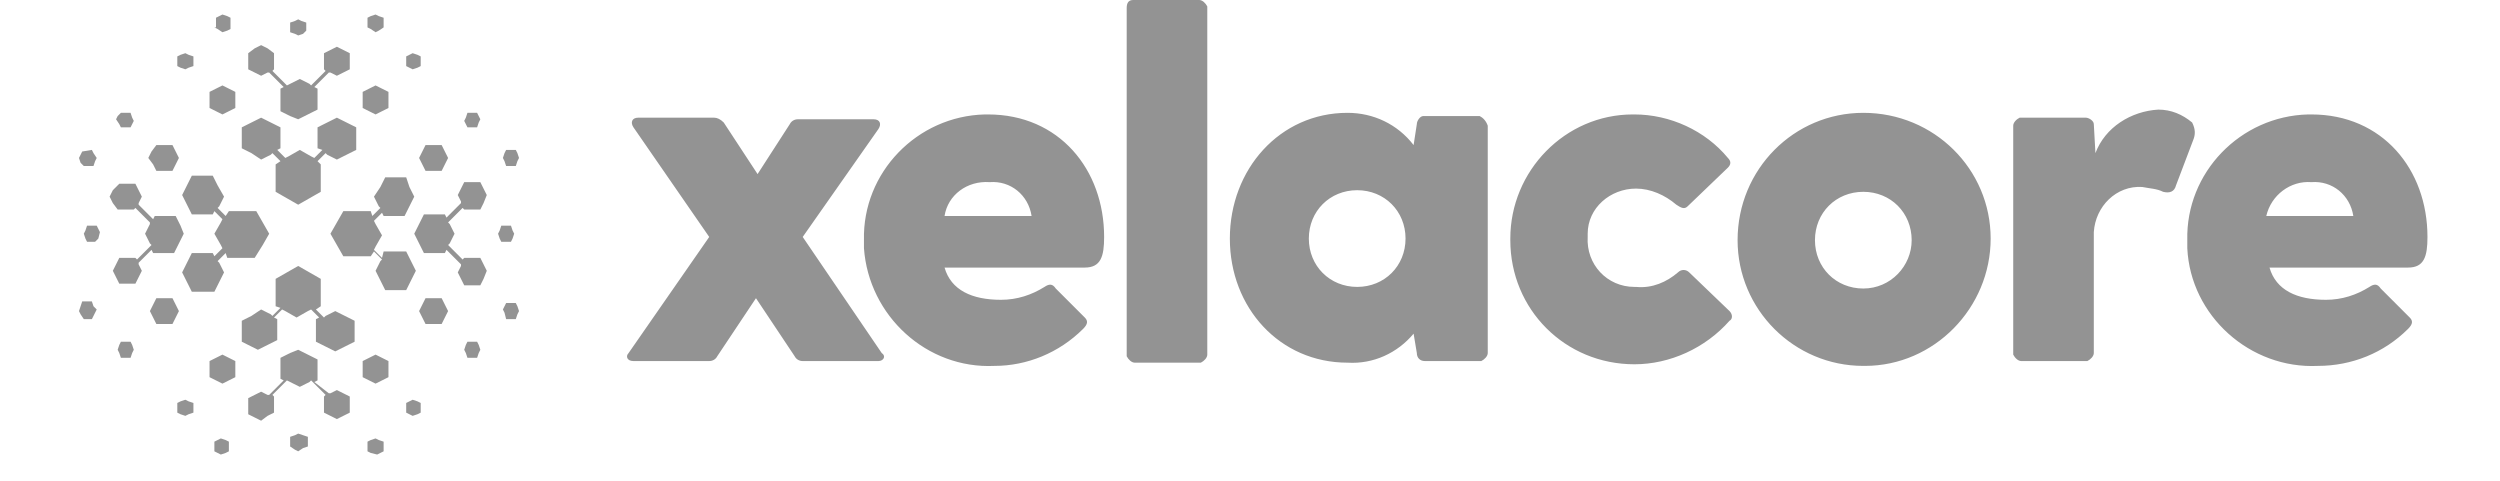
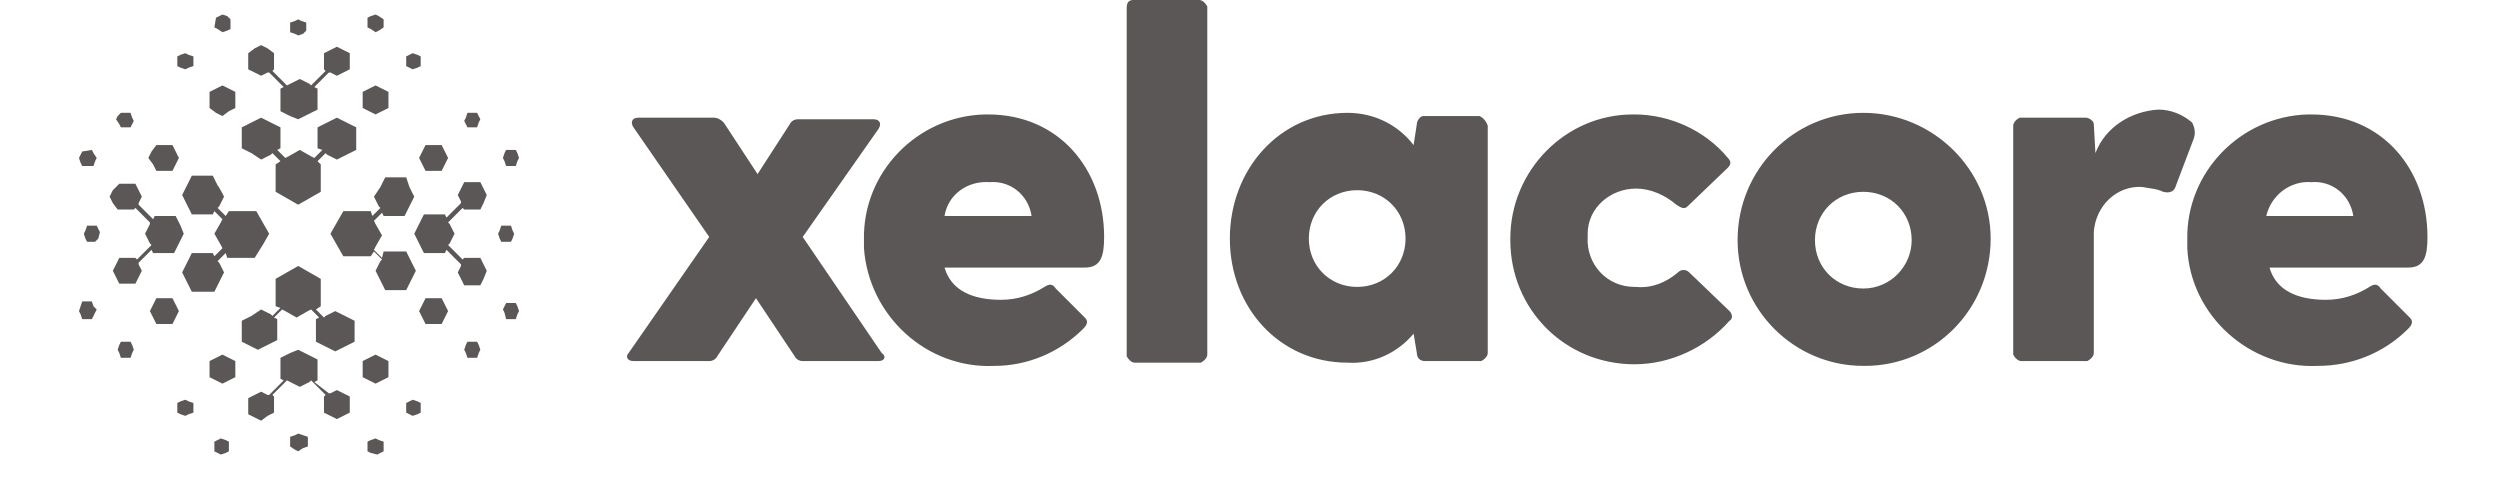
<svg xmlns="http://www.w3.org/2000/svg" version="1.1" id="Layer_1" x="0" y="0" viewBox="0 0 155.1 29.8" xml:space="preserve">
-   <style>.st0{fill:#939393}</style>
-   <path class="st0" d="M16.2 9.9l.6-.3.1-.1.5.5-.3.2v1.7l.7.4.7.4.7-.4.7-.4v-1.7l-.2-.2.5-.5.1.1.6.3.6-.3.6-.3V7.9l-.6-.3-.6-.3-.6.3-.6.3v1.3l.3.1-.5.5-.2-.1-.7-.4-.7.4-.2.1-.5-.5.2-.1V7.9l-.6-.3-.6-.3-.6.3-.6.3v1.3l.6.3.6.4zm3.3-4.5l.2.1v1.3l-.6.3-.6.3-.5-.2-.6-.3V5.5l.2-.1-.9-.9h-.1l-.4.2-.4-.2-.4-.2v-1l.4-.3.4-.2.4.2.4.3v1l-.1.1.9.9.2-.1.6-.3.6.3.1.1.9-.9-.1-.1v-1l.4-.2.4-.2.4.2.4.2v1l-.4.2-.4.2-.4-.2h-.1l-.9.9zm-5.3 1.5l.4-.2v-1l-.4-.2-.4-.2-.4.2-.4.2v1l.4.2.4.2.4-.2zm-2.5-2.7l.3-.1v-.6l-.3-.1-.2-.1-.3.1-.2.1v.6l.2.1.3.1.2-.1zm1.6-2.5l.2.1.3.2.3-.1.2-.1v-.7l-.2-.1-.3-.1-.2.1-.2.1v.6h-.1zm9.2 4.5v.5l.4.2.4.2.4-.2.4-.2v-1l-.4-.2-.4-.2-.4.2-.4.2v.5zm2.7-2.7v.6l.2.1.2.1.3-.1.2-.1v-.6l-.2-.1-.3-.1-.2.1-.2.1zm-1.4-1.8v-.6l-.3-.1-.2-.1-.3.1-.2.1v.6l.2.1.3.2.2-.1.3-.2zm-5 .4l.2-.2v-.5l-.3-.1-.2-.1-.2.1-.3.1V2l.3.1.2.1.3-.1zm-2.6 17.1l.6.3.1.1.5-.5-.3-.1v-1.7l.7-.4.7-.4.7.4.7.4V19l-.3.2.5.5.1-.1.6-.3.6.3.6.3v1.3l-.6.3-.6.3-.6-.3-.6-.3v-1.4l.2-.1-.5-.5-.2.1-.7.4-.7-.4-.2-.1-.5.5.2.1v1.3l-.6.3-.6.3-.6-.3-.4-.2v-1.3l.6-.3.6-.4zm3.3 4.5l.2-.1v-1.3l-.6-.3-.6-.3-.5.2-.6.3v1.3l.2.1-.9.9h-.1l-.4-.2-.4.2-.4.2v1l.4.2.4.2.4-.3.4-.2v-1l-.1-.1.9-.9.2.1.6.3.6-.3.1-.1.9.9-.1.1v1l.4.2.4.2.4-.2.4-.2v-1l-.4-.2-.4-.2-.4.2h-.1l-.9-.7zm-5.3-1.5l.4.2v1l-.4.2-.4.2-.4-.2-.4-.2v-1l.4-.2.4-.2.4.2zm-2.5 2.7l.3.1v.6l-.3.1-.2.1-.3-.1-.2-.1V25l.2-.1.3-.1.2.1zm1.6 2.5l.2-.1.2-.1.3.1.2.1v.6l-.2.1-.3.1-.2-.1-.2-.1v-.6zm9.2-4.5v-.5l.4-.2.4-.2.4.2.4.2v1l-.4.2-.4.2-.4-.2-.4-.2v-.5zm2.7 2.7V25l.2-.1.2-.1.3.1.2.1v.6l-.2.1-.3.1-.2-.1-.2-.1zm-1.4 1.8v.6l-.2.1-.2.1-.4-.1-.2-.1v-.6l.2-.1.3-.1.2.1.3.1zm-5-.4l.3.1v.6l-.3.1-.3.2-.2-.1-.3-.2v-.6l.3-.1.2-.1.3.1zm4.4-14.8l.3.6.1.1-.5.5-.1-.3h-1.7l-.4.7-.4.7.4.7.4.7H23l.2-.3.5.5-.1.1-.3.6.3.6.3.6h1.3l.3-.6.3-.6-.3-.6-.3-.6h-1.4l-.1.4-.5-.5.1-.2.4-.7-.4-.7-.1-.2.5-.5.1.2h1.3l.3-.6.3-.6-.3-.6-.2-.6h-1.3l-.3.6-.4.6zm4.5 3.3l-.1.2h-1.3l-.3-.6-.3-.6.3-.6.3-.6h1.3l.1.2.9-.9v-.1l-.2-.4.2-.4.2-.4h1l.2.4.2.4-.2.5-.2.4h-1l-.1-.1-.9.9.1.1.3.6-.3.6-.1.1.9.9.1-.1h1l.2.4.2.4-.2.5-.2.4h-1l-.2-.4-.2-.4.2-.4v-.1l-.9-.9zm-1.5-5.3l.2.4h1l.2-.4.2-.4-.2-.4-.2-.4h-1l-.2.4-.2.4.2.4zm2.7-2.5l.1.2h.6l.1-.3.1-.2-.1-.2-.1-.2H29l-.1.3-.1.2.1.2zm2.5 1.6l-.1.2-.1.3.1.2.1.3h.6l.1-.3.1-.2-.1-.3-.1-.2h-.6zm-4.5 9.2h-.5l-.2.4-.2.4.2.4.2.4h1l.2-.4.2-.4-.2-.4-.2-.4h-.5zm2.7 2.7H29l-.1.2-.1.3.1.2.1.3h.6l.1-.3.1-.2-.1-.3-.1-.2zm1.8-1.4h.6l.1-.3.1-.2-.1-.3-.1-.2h-.6l-.1.2-.1.2.1.2.1.4zm-.4-5l.1.2h.6l.1-.2.1-.3-.1-.2-.1-.3h-.6l-.1.3-.1.2.1.3zm-17.1-2.6l-.3.6-.1.1.5.5.2-.3h1.7l.4.7.4.7-.4.7-.5.8h-1.7l-.1-.3-.5.5.1.1.3.6-.3.6-.3.6h-1.4l-.3-.6-.3-.6.3-.6.3-.6h1.3l.1.2.5-.5-.1-.2-.4-.7.4-.7.1-.2-.5-.5-.1.2h-1.3l-.3-.6-.3-.6.3-.6.3-.6h1.3l.3.6.4.7zm-4.5 3.3l.1.2h1.3l.3-.6.3-.6-.2-.5-.3-.6H9.6l-.1.2-.9-.9v-.1l.2-.4-.2-.4-.2-.4h-1l-.4.4-.2.4.2.4.3.4h1l.1-.1.9.9v.1l-.3.6.3.6.1.1-.9.9-.1-.1h-1l-.2.4-.2.4.2.4.2.4h1l.2-.4.2-.4-.2-.4v-.1l.8-.8zm1.5-5.3l-.2.4h-1l-.2-.4-.3-.4.2-.4.3-.4h1l.2.4.2.4-.2.4zM8.2 7.7l-.1.2h-.6l-.1-.2-.2-.3.1-.2.2-.2h.6l.1.3.1.2-.1.2zM5.7 9.3l.1.2.2.3-.1.2-.1.3h-.6l-.2-.2-.1-.3.1-.2.1-.2.6-.1zm4.5 9.2h.5l.2.4.2.4-.2.4-.2.4h-1l-.2-.4-.2-.4.2-.4.2-.4h.5zm-2.7 2.7h.6l.1.2.1.3-.1.2-.1.3h-.6l-.1-.3-.1-.2.1-.3.1-.2zm-1.8-1.4h-.5l-.2-.3-.1-.2.1-.3.1-.3h.6l.1.3.2.2-.1.2-.2.4zm.4-5l-.2.2h-.5l-.1-.2-.1-.3.1-.2.1-.3H6l.1.2.1.2-.1.4zm48.4 7.6h-4.7c-.2 0-.4-.1-.5-.3l-2.4-3.6-2.4 3.6c-.1.2-.3.3-.5.3h-4.7c-.4 0-.5-.3-.3-.5l5-7.2-4.7-6.8c-.2-.3-.1-.6.3-.6h4.7c.2 0 .4.1.6.3l2.1 3.2 2-3.1c.1-.2.3-.3.5-.3h4.7c.4 0 .5.3.3.6l-4.7 6.7 4.9 7.2c.3.2.1.5-.2.5z" />
-   <path class="st0" d="M67.3 16.6h-8.7c.4 1.4 1.7 2 3.5 2 1 0 1.9-.3 2.7-.8.3-.2.5-.2.7.1l1.8 1.8c.2.2.2.4-.1.7-1.5 1.5-3.5 2.3-5.5 2.3-4.2.2-7.8-3.1-8.1-7.3v-.5c-.1-4.2 3.3-7.7 7.5-7.8h.2c4.4 0 7.2 3.4 7.2 7.6 0 1.2-.2 1.9-1.2 1.9zm-8.7-3.2H64c-.2-1.3-1.3-2.2-2.6-2.1-1.4-.1-2.6.8-2.8 2.1zM70.3 0h4.1c.2 0 .4.2.5.4V22c0 .2-.2.4-.4.5h-4.1c-.2 0-.4-.2-.5-.4V.5c0-.3.1-.5.4-.5zm22 7.8v14.1c0 .2-.2.4-.4.5h-3.5c-.3 0-.5-.2-.5-.5l-.2-1.2c-1 1.2-2.5 1.9-4.1 1.8-4.2 0-7.3-3.4-7.3-7.7S79.4 7 83.6 7c1.6 0 3.1.7 4.1 2l.2-1.3c0-.2.2-.5.4-.5h3.5c.2.1.4.3.5.6zm-5.1 7c0-1.7-1.3-3-3-3s-3 1.3-3 3 1.3 3 3 3 3-1.3 3-3zm16.9 2.1c.2-.2.5-.2.7 0l2.5 2.4c.2.2.2.5 0 .6-1.5 1.7-3.7 2.7-5.9 2.7-4.3 0-7.7-3.4-7.7-7.7v-.1c0-4.2 3.4-7.7 7.6-7.7h.1c2.2 0 4.4 1 5.8 2.7.2.2.2.4 0 .6l-2.5 2.4c-.2.2-.4.1-.7-.1-.7-.6-1.6-1-2.5-1-1.6 0-3 1.2-3 2.8v.2c-.1 1.7 1.2 3.1 2.9 3.1h.1c1 .1 1.9-.3 2.6-.9zm3.7-2c0-4.4 3.5-7.9 7.8-7.9 4.4 0 7.9 3.5 7.9 7.8s-3.5 7.9-7.8 7.9h-.1c-4.3 0-7.8-3.5-7.8-7.8zm10.8 0c0-1.7-1.3-3-3-3s-3 1.3-3 3 1.3 3 3 3 3-1.4 3-3zm17.5-6.3l-1.1 2.9c-.1.4-.4.5-.8.4-.4-.2-.8-.2-1.3-.3-1.6-.1-2.9 1.2-3 2.8v7.5c0 .2-.2.4-.4.5h-4.1c-.2 0-.4-.2-.5-.4V7.8c0-.2.2-.4.4-.5h4.1c.2 0 .5.2.5.4l.1 1.8c.6-1.6 2.2-2.6 3.9-2.7.8 0 1.5.3 2.1.8.2.4.2.7.1 1zm13.3 8h-8.6c.4 1.4 1.7 2 3.5 2 1 0 1.9-.3 2.7-.8.3-.2.5-.2.7.1l1.8 1.8c.2.2.2.4-.1.7-1.5 1.5-3.5 2.3-5.6 2.3-4.2.2-7.9-3.1-8.1-7.3v-.5c-.1-4.2 3.3-7.7 7.5-7.8h.2c4.4 0 7.2 3.4 7.2 7.6 0 1.2-.2 1.9-1.2 1.9zm-8.8-3.2h5.4c-.2-1.3-1.3-2.2-2.6-2.1-1.3-.1-2.5.8-2.8 2.1z" />
+   <style>.st0{fill:#5b5757}</style>
+   <path class="st0" d="M16.2 9.9l.6-.3.1-.1.5.5-.3.2v1.7l.7.4.7.4.7-.4.7-.4v-1.7l-.2-.2.5-.5.1.1.6.3.6-.3.6-.3V7.9l-.6-.3-.6-.3-.6.3-.6.3v1.3l.3.1-.5.5-.2-.1-.7-.4-.7.4-.2.1-.5-.5.2-.1V7.9l-.6-.3-.6-.3-.6.3-.6.3v1.3l.6.3.6.4zm3.3-4.5l.2.1v1.3l-.6.3-.6.3-.5-.2-.6-.3V5.5l.2-.1-.9-.9h-.1l-.4.2-.4-.2-.4-.2v-1l.4-.3.4-.2.4.2.4.3v1l-.1.1.9.9.2-.1.6-.3.6.3.1.1.9-.9-.1-.1v-1l.4-.2.4-.2.4.2.4.2v1l-.4.2-.4.2-.4-.2h-.1l-.9.9zm-5.3 1.5l.4-.2v-1l-.4-.2-.4-.2-.4.2-.4.2v1l.4.3.4.2.4-.3zm-2.5-2.7l.3-.1v-.6l-.3-.1-.2-.1-.3.1-.2.1v.6l.2.1.3.1.2-.1zm1.6-2.5l.2.1.3.2.3-.1.2-.1v-.6l-.2-.2-.3-.1-.2.1-.2.1-.1.6zm9.2 4.5v.5l.4.2.4.2.4-.2.4-.2v-1l-.4-.2-.4-.2-.4.2-.4.2v.5zm2.7-2.7v.6l.2.1.2.1.3-.1.2-.1v-.6l-.2-.1-.3-.1-.2.1-.2.1zm-1.4-1.8v-.5l-.3-.2-.2-.1-.3.1-.2.1v.6l.2.1.3.2.2-.1.3-.2zm-5 .4l.2-.2v-.5l-.3-.1-.2-.1-.2.1-.3.1V2l.3.1.2.1.3-.1zm-2.6 17.1l.6.3.1.1.5-.5-.3-.1v-1.7l.7-.4.7-.4.7.4.7.4V19l-.3.2.5.5.1-.1.6-.3.6.3.6.3v1.3l-.6.3-.6.3-.6-.3-.6-.3v-1.4l.2-.1-.5-.5-.2.1-.7.4-.7-.4-.2-.1-.5.5.2.1v1.3l-.6.3-.6.3-.6-.3-.4-.2v-1.3l.6-.3.6-.4zm3.3 4.5l.2-.1v-1.3l-.6-.3-.6-.3-.5.2-.6.3v1.3l.2.1-.9.9h-.1l-.4-.2-.4.2-.4.2v1l.4.2.4.2.4-.3.4-.2v-1l-.1-.1.9-.9.2.1.6.3.6-.3.1-.1.9.9-.1.1v1l.4.2.4.2.4-.2.4-.2v-1l-.4-.2-.4-.2-.4.2h-.1l-.9-.7zm-5.3-1.5l.4.2v1l-.4.2-.4.2-.4-.2-.4-.2v-1l.4-.2.4-.2.4.2zm-2.5 2.7l.3.1v.6l-.3.1-.2.1-.3-.1-.2-.1V25l.2-.1.3-.1.2.1zm1.6 2.5l.2-.1.2-.1.3.1.2.1v.6l-.2.1-.3.1-.2-.1-.2-.1v-.6zm9.2-4.5v-.5l.4-.2.4-.2.4.2.4.2v1l-.4.2-.4.2-.4-.2-.4-.2v-.5zm2.7 2.7V25l.2-.1.2-.1.3.1.2.1v.6l-.2.1-.3.1-.2-.1-.2-.1zm-1.4 1.8v.6l-.2.1-.2.1-.4-.1-.2-.1v-.6l.2-.1.3-.1.2.1.3.1zm-5-.4l.3.1v.6l-.3.1-.3.2-.2-.1-.3-.2v-.6l.3-.1.2-.1.3.1zm4.4-14.8l.3.6.1.1-.5.5-.1-.3h-1.7l-.4.7-.4.7.4.7.4.7H23l.2-.3.5.5-.1.1-.3.6.3.6.3.6h1.3l.3-.6.3-.6-.3-.6-.3-.6h-1.4l-.1.4-.5-.5.1-.2.4-.7-.4-.7-.1-.2.5-.5.1.2h1.3l.3-.6.3-.6-.3-.6-.2-.6h-1.3l-.3.6-.4.6zm4.5 3.3l-.1.2h-1.3l-.3-.6-.3-.6.3-.6.3-.6h1.3l.1.2.9-.9v-.1l-.2-.4.2-.4.2-.4h1l.2.4.2.4-.2.5-.2.4h-1l-.1-.1-.9.9.1.1.3.6-.3.6-.1.1.9.9.1-.1h1l.2.4.2.4-.2.5-.2.4h-1l-.2-.4-.2-.4.2-.4v-.1l-.9-.9zm-1.5-5.3l.2.4h1l.2-.4.2-.4-.2-.4-.2-.4h-1l-.2.4-.2.4.2.4zm2.7-2.5l.1.2h.6l.1-.3.1-.2-.1-.2-.1-.2H29l-.1.3-.1.2.1.2zm2.5 1.6l-.1.2-.1.3.1.2.1.3h.6l.1-.3.1-.2-.1-.3-.1-.2h-.6zm-4.5 9.2h-.5l-.2.4-.2.4.2.4.2.4h1l.2-.4.2-.4-.2-.4-.2-.4h-.5zm2.7 2.7H29l-.1.2-.1.3.1.2.1.3h.6l.1-.3.1-.2-.1-.3-.1-.2zm1.8-1.4h.6l.1-.3.1-.2-.1-.3-.1-.2h-.6l-.1.2-.1.2.1.2.1.4zm-.4-5l.1.2h.6l.1-.2.1-.3-.1-.2-.1-.3h-.6l-.1.3-.1.2.1.3zm-17.1-2.6l-.3.6-.1.1.5.5.2-.3h1.7l.4.7.4.7-.4.7-.5.8h-1.7l-.1-.3-.5.5.1.1.3.6-.3.6-.3.6h-1.4l-.3-.6-.3-.6.3-.6.3-.6h1.3l.1.2.5-.5-.1-.2-.4-.7.4-.7.1-.2-.5-.5-.1.2h-1.3l-.3-.6-.3-.6.3-.6.3-.6h1.3l.3.6c.1.1.4.7.4.7zm-4.5 3.3l.1.2h1.3l.3-.6.3-.6-.2-.5-.3-.6H9.6l-.1.2-.9-.9v-.1l.2-.4-.2-.4-.2-.4h-1l-.4.4-.2.4.2.4.3.4h1l.1-.1.9.9v.1l-.3.6.3.6.1.1-.9.9-.1-.1h-1l-.2.4-.2.4.2.4.2.4h1l.2-.4.2-.4-.2-.4v-.1l.8-.8zm1.5-5.3l-.2.4h-1l-.2-.4-.3-.4.2-.4.3-.4h1l.2.4.2.4-.2.4zM8.2 7.7l-.1.2h-.6l-.1-.2-.2-.3.1-.2.2-.2h.6l.1.3.1.2-.1.2zM5.7 9.3l.1.2.2.3-.1.2-.1.3h-.7l-.1-.2-.1-.3.1-.2.1-.2.6-.1zm4.5 9.2h.5l.2.4.2.4-.2.4-.2.4h-1l-.2-.4-.2-.4.2-.4.2-.4h.5zm-2.7 2.7h.6l.1.2.1.3-.1.2-.1.3h-.6l-.1-.3-.1-.2.1-.3.1-.2zm-1.8-1.4h-.6l-.1-.3-.1-.2.1-.3.1-.3h.6l.1.3.2.2-.1.2-.2.4zm.4-5l-.2.2h-.5l-.1-.2-.1-.3.1-.2.1-.3H6l.1.2.1.2-.1.4zm48.4 7.6h-4.7c-.2 0-.4-.1-.5-.3l-2.4-3.6-2.4 3.6c-.1.2-.3.3-.5.3h-4.7c-.4 0-.5-.3-.3-.5l5-7.2-4.7-6.8c-.2-.3-.1-.6.3-.6h4.7c.2 0 .4.1.6.3l2.1 3.2 2-3.1c.1-.2.3-.3.5-.3h4.7c.4 0 .5.3.3.6l-4.7 6.7 4.9 7.2c.3.2.2.5-.2.5z" />
+   <path class="st0" d="M67.3 16.6h-8.7c.4 1.4 1.7 2 3.5 2 1 0 1.9-.3 2.7-.8.3-.2.5-.2.7.1l1.8 1.8c.2.2.2.4-.1.7-1.5 1.5-3.5 2.3-5.5 2.3-4.2.2-7.8-3.1-8.1-7.3v-.5c-.1-4.2 3.3-7.7 7.5-7.8h.2c4.4 0 7.2 3.4 7.2 7.6 0 1.2-.2 1.9-1.2 1.9zm-8.7-3.2H64c-.2-1.3-1.3-2.2-2.6-2.1-1.4-.1-2.6.8-2.8 2.1zM70.3 0h4.1c.2 0 .4.2.5.4V22c0 .2-.2.4-.4.5h-4.1c-.2 0-.4-.2-.5-.4V.5c0-.3.1-.5.4-.5zm22 7.8v14.1c0 .2-.2.4-.4.5h-3.5c-.3 0-.5-.2-.5-.5l-.2-1.2c-1 1.2-2.5 1.9-4.1 1.8-4.2 0-7.3-3.4-7.3-7.7S79.4 7 83.6 7c1.6 0 3.1.7 4.1 2l.2-1.3c0-.2.2-.5.4-.5h3.5c.2.1.4.3.5.6zm-5.1 7c0-1.7-1.3-3-3-3s-3 1.3-3 3 1.3 3 3 3 3-1.3 3-3zm16.9 2.1c.2-.2.5-.2.7 0l2.5 2.4c.2.2.2.5 0 .6-1.5 1.7-3.7 2.7-5.9 2.7-4.3 0-7.7-3.4-7.7-7.7v-.1c0-4.2 3.4-7.7 7.6-7.7h.1c2.2 0 4.4 1 5.8 2.7.2.2.2.4 0 .6l-2.5 2.4c-.2.2-.4.1-.7-.1-.7-.6-1.6-1-2.5-1-1.6 0-3 1.2-3 2.8v.2c-.1 1.7 1.2 3.1 2.9 3.1h.1c1 .1 1.9-.3 2.6-.9zm3.7-2c0-4.4 3.5-7.9 7.8-7.9s7.9 3.5 7.9 7.8c0 4.4-3.5 7.9-7.8 7.9h-.1c-4.3 0-7.8-3.5-7.8-7.8zm10.8 0c0-1.7-1.3-3-3-3s-3 1.3-3 3 1.3 3 3 3 3-1.4 3-3zm17.5-6.3l-1.1 2.9c-.1.4-.4.5-.8.4-.4-.2-.8-.2-1.3-.3-1.6-.1-2.9 1.2-3 2.8v7.5c0 .2-.2.4-.4.5h-4.1c-.2 0-.4-.2-.5-.4V7.8c0-.2.2-.4.4-.5h4.1c.2 0 .5.2.5.4l.1 1.8c.6-1.6 2.2-2.6 3.9-2.7.8 0 1.5.3 2.1.8.2.4.2.7.1 1zm13.3 8h-8.6c.4 1.4 1.7 2 3.5 2 1 0 1.9-.3 2.7-.8.3-.2.5-.2.7.1l1.8 1.8c.2.2.2.4-.1.7-1.5 1.5-3.5 2.3-5.6 2.3-4.2.2-7.9-3.1-8.1-7.3v-.5c-.1-4.2 3.3-7.7 7.5-7.8h.2c4.4 0 7.2 3.4 7.2 7.6 0 1.2-.2 1.9-1.2 1.9zm-8.8-3.2h5.4c-.2-1.3-1.3-2.2-2.6-2.1-1.3-.1-2.5.8-2.8 2.1z" />
</svg>
